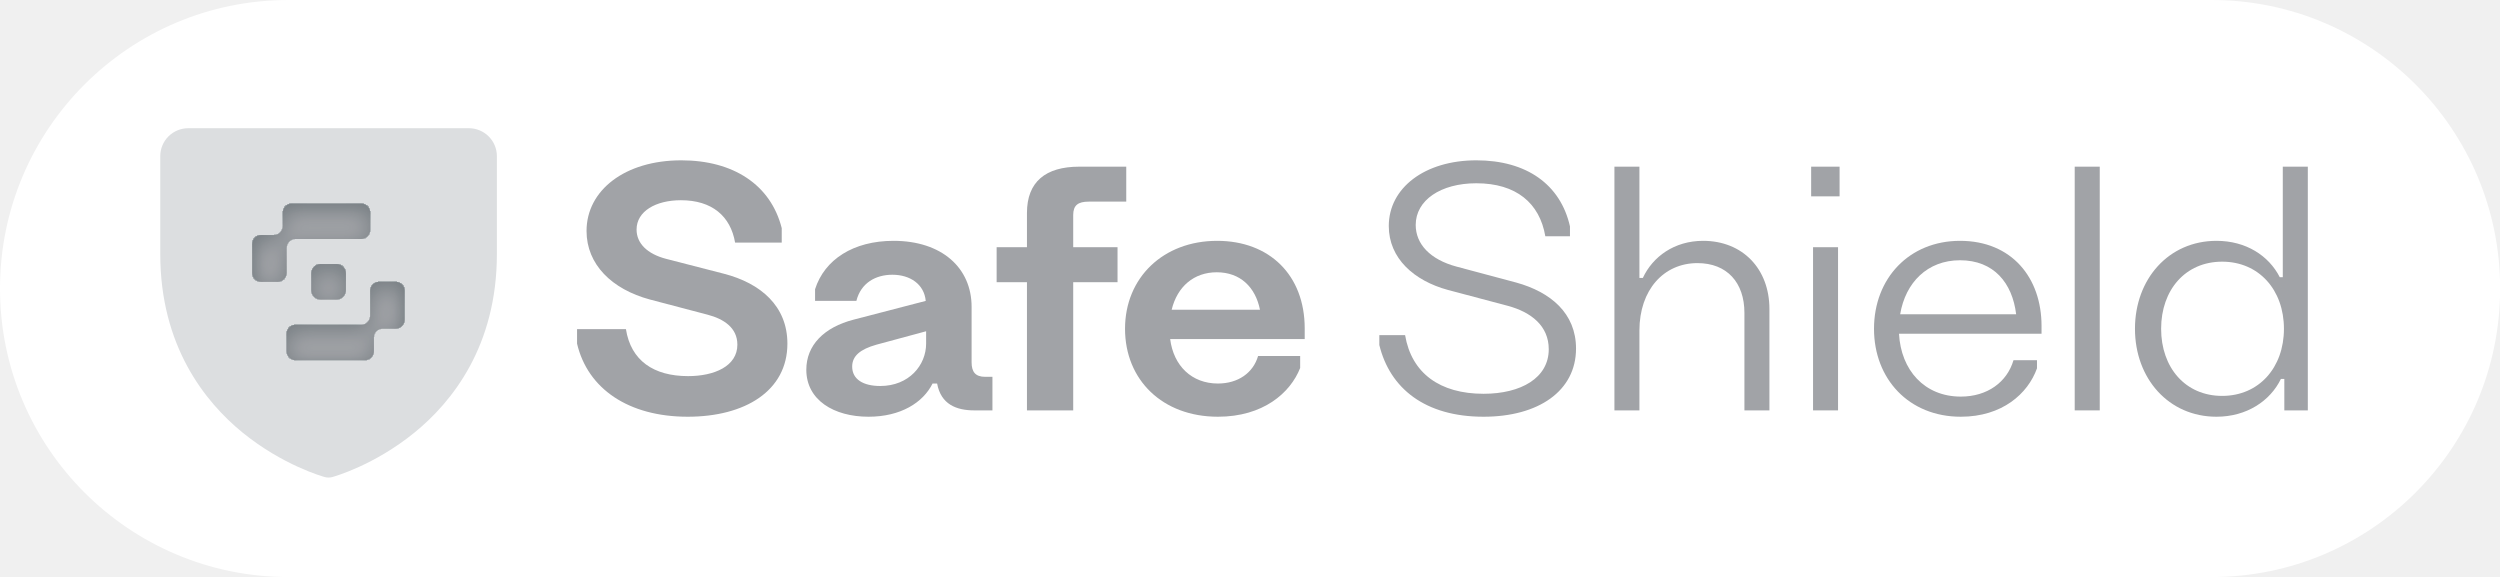
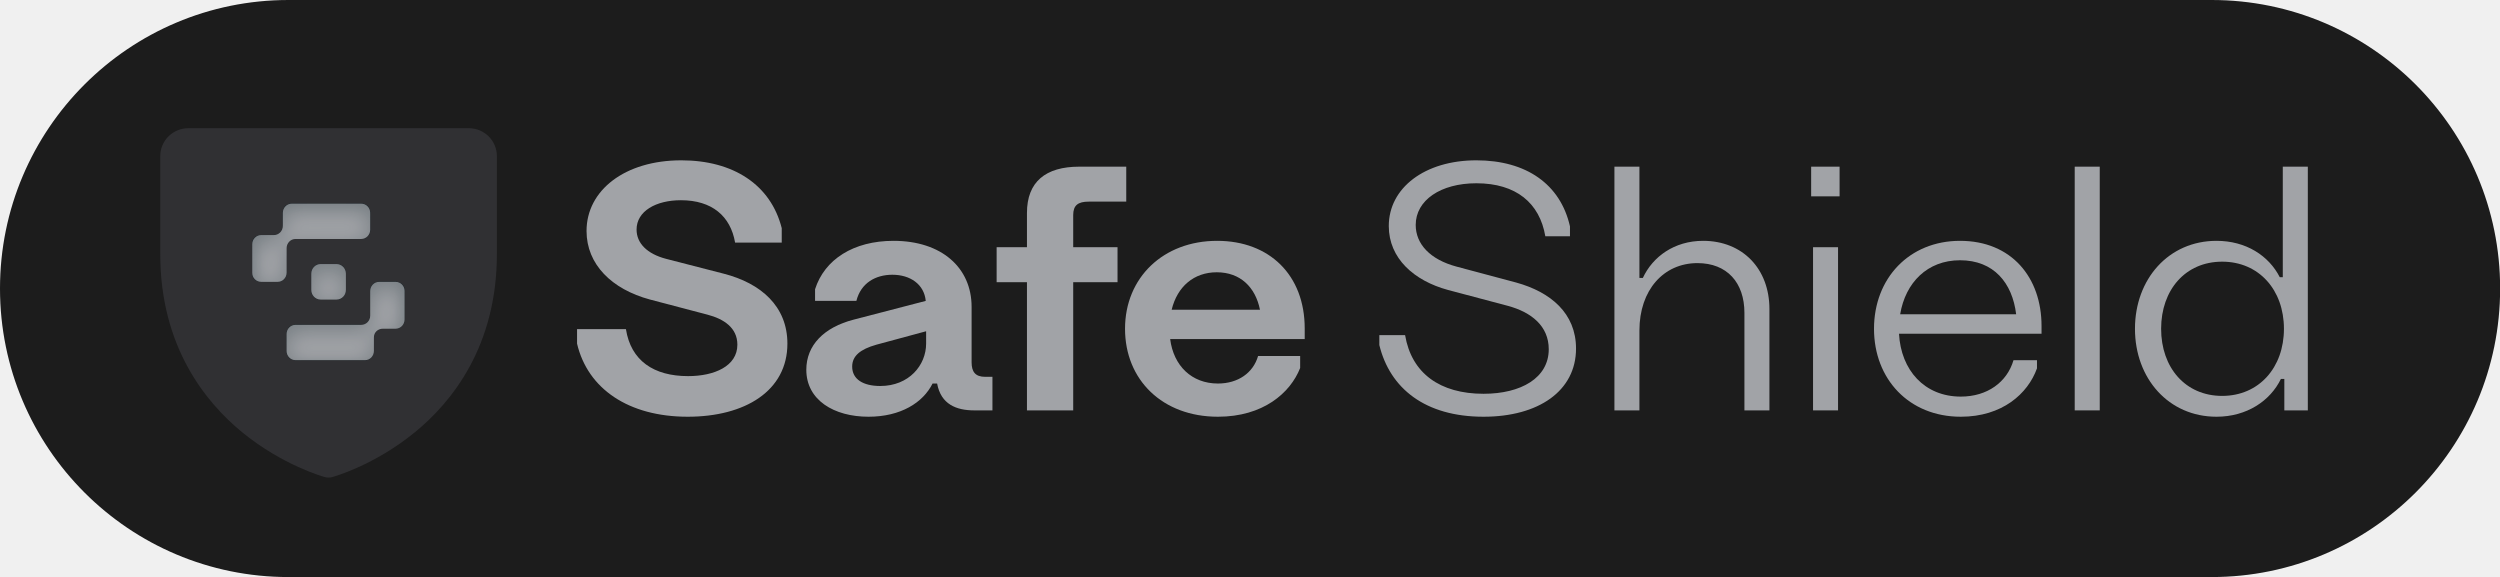
<svg xmlns="http://www.w3.org/2000/svg" width="78" height="18" viewBox="0 0 78 18" fill="none">
-   <rect class="shield-bg" width="78.004" height="18.004" rx="9.002" fill="white" />
+   <rect class="shield-bg" width="78.004" height="18.004" rx="9.002" fill="#1C1C1C" />
  <g clip-path="url(#clip0_8937_14745)">
-     <path class="shield-img" d="M15.503 4.872V7.924C15.503 10.797 14.107 12.539 12.936 13.493C11.674 14.521 10.419 14.87 10.365 14.885C10.29 14.905 10.21 14.905 10.135 14.885C10.08 14.87 8.827 14.521 7.564 13.493C6.396 12.539 5 10.797 5 7.924V4.872C5 4.641 5.092 4.419 5.256 4.255C5.42 4.092 5.643 4 5.875 4H14.628C14.86 4 15.082 4.092 15.246 4.255C15.411 4.419 15.503 4.641 15.503 4.872Z" fill="#DCDEE0" />
+     <path class="shield-img" d="M15.503 4.872V7.924C15.503 10.797 14.107 12.539 12.936 13.493C11.674 14.521 10.419 14.87 10.365 14.885C10.29 14.905 10.21 14.905 10.135 14.885C10.08 14.87 8.827 14.521 7.564 13.493C6.396 12.539 5 10.797 5 7.924V4.872C5 4.641 5.092 4.419 5.256 4.255C5.42 4.092 5.643 4 5.875 4H14.628C14.86 4 15.082 4.092 15.246 4.255C15.411 4.419 15.503 4.641 15.503 4.872Z" fill="#303033" />
    <g filter="url(#filter0_i_8937_14745)">
      <path class="shield-lines" d="M12.344 8.794H11.828C11.674 8.794 11.55 8.922 11.55 9.08V9.849C11.55 10.007 11.425 10.135 11.271 10.135H9.22C9.066 10.135 8.941 10.263 8.941 10.421V10.951C8.941 11.109 9.066 11.237 9.22 11.237H11.389C11.543 11.237 11.666 11.109 11.666 10.951V10.526C11.666 10.368 11.791 10.256 11.945 10.256H12.344C12.498 10.256 12.623 10.127 12.623 9.969V9.077C12.623 8.919 12.498 8.794 12.344 8.794H12.344Z" fill="#A1A3A7" />
      <path class="shield-lines" d="M8.943 7.742C8.943 7.584 9.067 7.456 9.221 7.456H11.271C11.425 7.456 11.55 7.327 11.55 7.169V6.64C11.55 6.482 11.425 6.354 11.271 6.354H9.103C8.949 6.354 8.824 6.482 8.824 6.64V7.048C8.824 7.206 8.699 7.334 8.545 7.334H8.148C7.994 7.334 7.87 7.462 7.87 7.62V8.514C7.87 8.672 7.995 8.794 8.149 8.794H8.664C8.818 8.794 8.943 8.665 8.943 8.507L8.943 7.742V7.742Z" fill="#A1A3A7" />
      <path class="shield-lines" d="M10.004 8.238H10.499C10.661 8.238 10.792 8.373 10.792 8.538V9.047C10.792 9.213 10.661 9.347 10.499 9.347H10.004C9.843 9.347 9.712 9.213 9.712 9.047V8.538C9.712 8.373 9.843 8.238 10.004 8.238Z" fill="#A1A3A7" />
    </g>
  </g>
  <path class="shield-text" d="M18.004 10.269H19.529C19.683 11.25 20.393 11.735 21.469 11.735C22.285 11.735 23.006 11.426 23.006 10.754C23.006 10.225 22.581 9.95 22.072 9.817L20.274 9.344C19.092 9.024 18.3 8.253 18.3 7.206C18.3 5.939 19.494 5.002 21.256 5.002C22.876 5.002 24.047 5.762 24.39 7.118V7.569H22.935C22.793 6.743 22.214 6.247 21.244 6.247C20.464 6.247 19.861 6.589 19.861 7.162C19.861 7.591 20.192 7.922 20.783 8.076L22.581 8.539C23.739 8.837 24.567 9.553 24.567 10.721C24.567 12.197 23.243 13.002 21.457 13.002C19.612 13.002 18.335 12.131 18.004 10.721V10.269Z" fill="#A1A3A7" />
  <path class="shield-text" d="M30.739 11.757H30.964V12.804H30.396C29.841 12.804 29.356 12.616 29.238 11.966H29.096C28.8 12.561 28.102 13.002 27.097 13.002C26.021 13.002 25.157 12.484 25.157 11.536C25.157 10.776 25.701 10.214 26.636 9.972L28.883 9.388C28.835 8.87 28.398 8.572 27.842 8.572C27.322 8.572 26.86 8.826 26.719 9.388H25.43V9.024C25.725 8.098 26.624 7.514 27.878 7.514C29.379 7.514 30.314 8.352 30.314 9.575V11.305C30.314 11.602 30.432 11.757 30.739 11.757ZM27.464 12.043C28.362 12.043 28.895 11.393 28.895 10.721V10.335L27.345 10.754C26.837 10.897 26.588 11.107 26.588 11.437C26.588 11.834 26.931 12.043 27.464 12.043Z" fill="#A1A3A7" />
  <path class="shield-text" d="M35.139 6.291H33.969C33.638 6.291 33.484 6.401 33.484 6.71V7.713H34.867V8.804H33.484V12.804H32.041V8.804H31.095V7.713H32.041V6.644C32.041 5.674 32.62 5.2 33.673 5.2H35.139V6.291Z" fill="#A1A3A7" />
  <path class="shield-text" d="M40.707 10.247V10.578H36.509C36.615 11.415 37.183 11.966 37.999 11.966C38.625 11.966 39.099 11.636 39.252 11.107H40.565V11.481C40.257 12.264 39.406 13.002 37.999 13.002C36.272 13.002 35.101 11.856 35.101 10.258C35.101 8.66 36.296 7.514 37.975 7.514C39.607 7.514 40.707 8.583 40.707 10.247ZM37.963 8.495C37.254 8.495 36.733 8.936 36.556 9.663H39.311C39.169 8.958 38.696 8.495 37.963 8.495Z" fill="#A1A3A7" />
  <path class="shield-text" d="M43.035 10.457H43.839C44.04 11.647 44.927 12.286 46.287 12.286C47.457 12.286 48.321 11.79 48.321 10.897C48.321 10.17 47.777 9.74 47.044 9.542L45.175 9.046C44.123 8.76 43.33 8.065 43.33 7.052C43.33 5.861 44.454 5.002 46.062 5.002C47.623 5.002 48.687 5.751 48.983 7.063V7.371H48.214C48.037 6.335 47.304 5.718 46.062 5.718C44.95 5.718 44.17 6.247 44.17 7.018C44.17 7.614 44.619 8.098 45.447 8.319L47.304 8.815C48.38 9.112 49.172 9.773 49.172 10.875C49.172 12.197 48.001 13.002 46.287 13.002C44.465 13.002 43.366 12.12 43.035 10.765V10.457Z" fill="#A1A3A7" />
  <path class="shield-text" d="M50.37 12.804V5.2H51.15V8.671H51.257C51.564 8.01 52.238 7.514 53.137 7.514C54.367 7.514 55.206 8.385 55.206 9.641V12.804H54.426V9.762C54.426 8.815 53.882 8.209 52.96 8.209C51.907 8.209 51.15 9.046 51.15 10.313V12.804H50.37Z" fill="#A1A3A7" />
  <path class="shield-text" d="M56.508 6.126V5.2H57.395V6.126H56.508ZM56.567 12.804V7.713H57.347V12.804H56.567Z" fill="#A1A3A7" />
  <path class="shield-text" d="M63.696 10.17V10.412H59.249C59.309 11.547 60.042 12.374 61.177 12.374C62.005 12.374 62.62 11.922 62.821 11.239H63.554V11.492C63.27 12.286 62.466 13.002 61.177 13.002C59.557 13.002 58.469 11.823 58.469 10.258C58.469 8.682 59.569 7.514 61.153 7.514C62.762 7.514 63.696 8.66 63.696 10.17ZM61.153 8.12C60.136 8.12 59.45 8.815 59.285 9.806H62.904C62.785 8.826 62.206 8.12 61.153 8.12Z" fill="#A1A3A7" />
  <path class="shield-text" d="M64.731 12.804V5.2H65.512V12.804H64.731Z" fill="#A1A3A7" />
  <path class="shield-text" d="M69.154 7.514C70.076 7.514 70.786 7.977 71.129 8.649H71.223V5.2H72.004V12.804H71.271V11.823H71.164C70.833 12.506 70.1 13.002 69.154 13.002C67.664 13.002 66.611 11.812 66.611 10.258C66.611 8.704 67.664 7.514 69.154 7.514ZM69.331 8.164C68.184 8.164 67.427 9.046 67.427 10.258C67.427 11.47 68.184 12.352 69.331 12.352C70.478 12.352 71.259 11.47 71.259 10.258C71.259 9.046 70.478 8.164 69.331 8.164Z" fill="#A1A3A7" />
  <defs>
    <filter id="filter0_i_8937_14745" x="7.87" y="6.354" width="4.753" height="5.08" filterUnits="userSpaceOnUse" color-interpolation-filters="sRGB">
      <feFlood flood-opacity="0" result="BackgroundImageFix" />
      <feBlend mode="normal" in="SourceGraphic" in2="BackgroundImageFix" result="shape" />
      <feColorMatrix in="SourceAlpha" type="matrix" values="0 0 0 0 0 0 0 0 0 0 0 0 0 0 0 0 0 0 127 0" result="hardAlpha" />
      <feOffset dy="0.196" />
      <feGaussianBlur stdDeviation="0.35" />
      <feComposite in2="hardAlpha" operator="arithmetic" k2="-1" k3="1" />
      <feColorMatrix type="matrix" values="0 0 0 0 0.051 0 0 0 0 0.129 0 0 0 0 0.157 0 0 0 0.3 0" />
      <feBlend mode="normal" in2="shape" result="effect1_innerShadow_8937_14745" />
    </filter>
    <clipPath id="clip0_8937_14745">
      <rect width="10.503" height="10.9" fill="white" transform="translate(5 4)" />
    </clipPath>
  </defs>
</svg>
